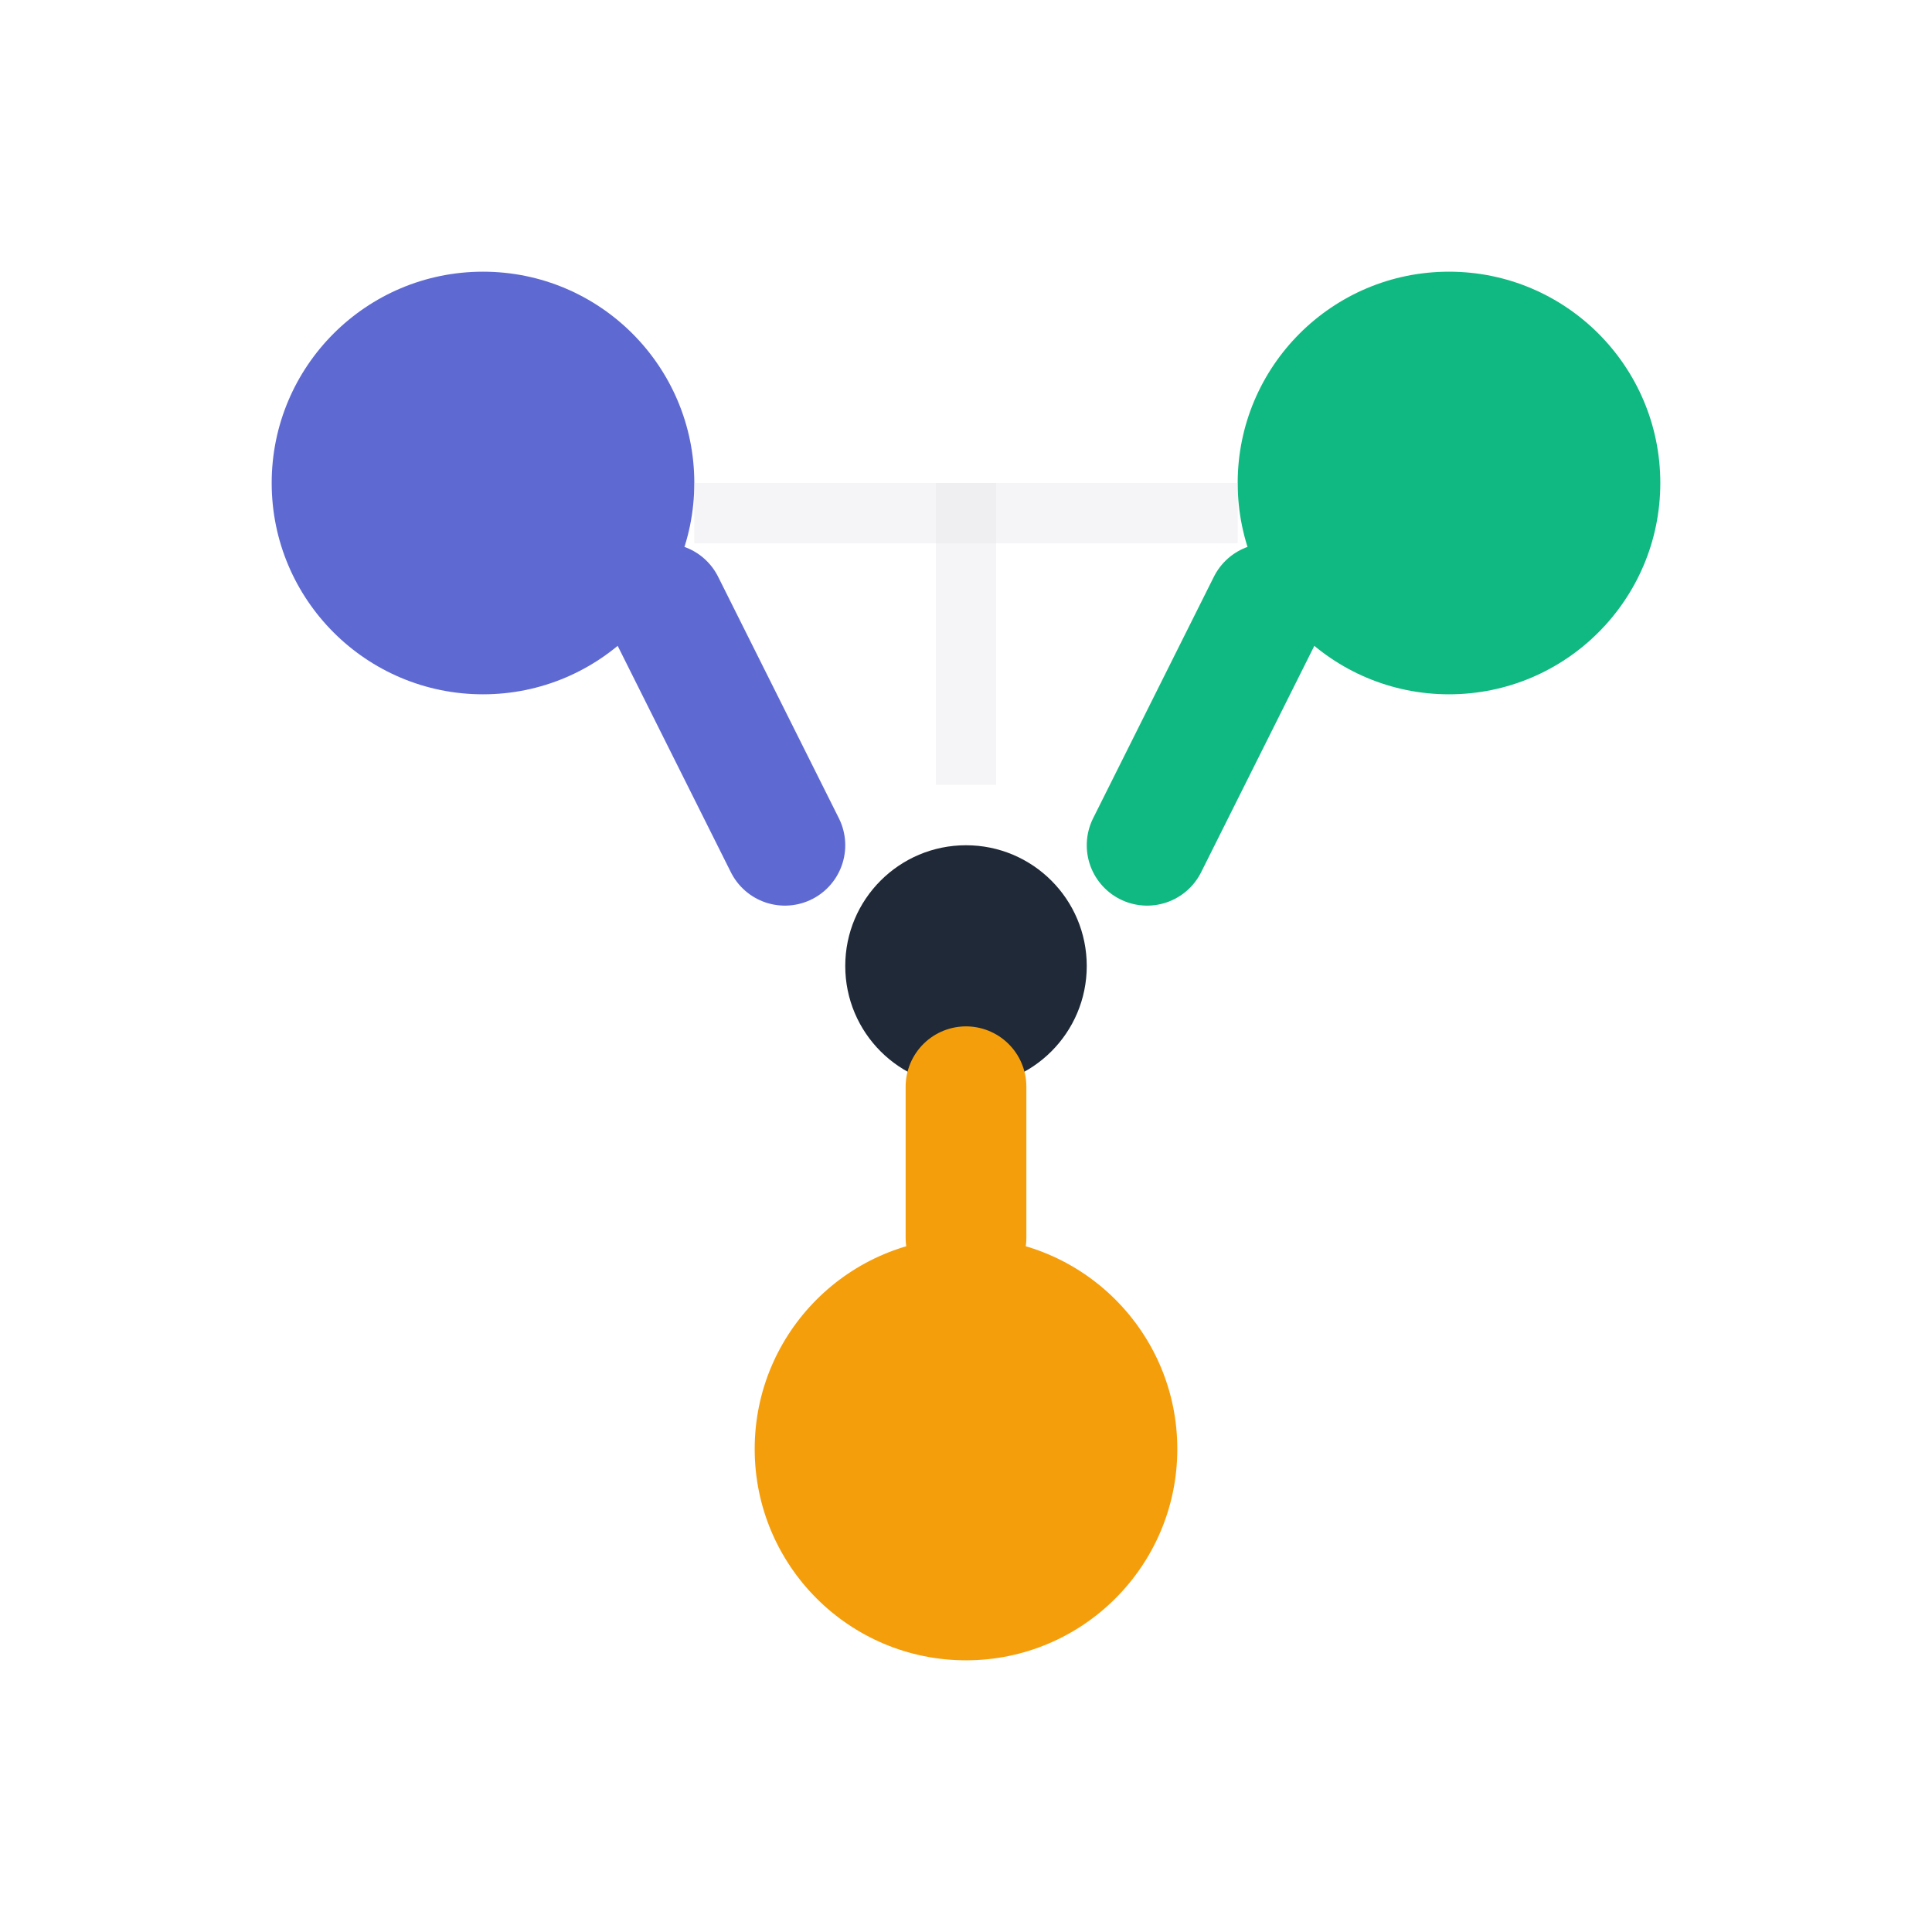
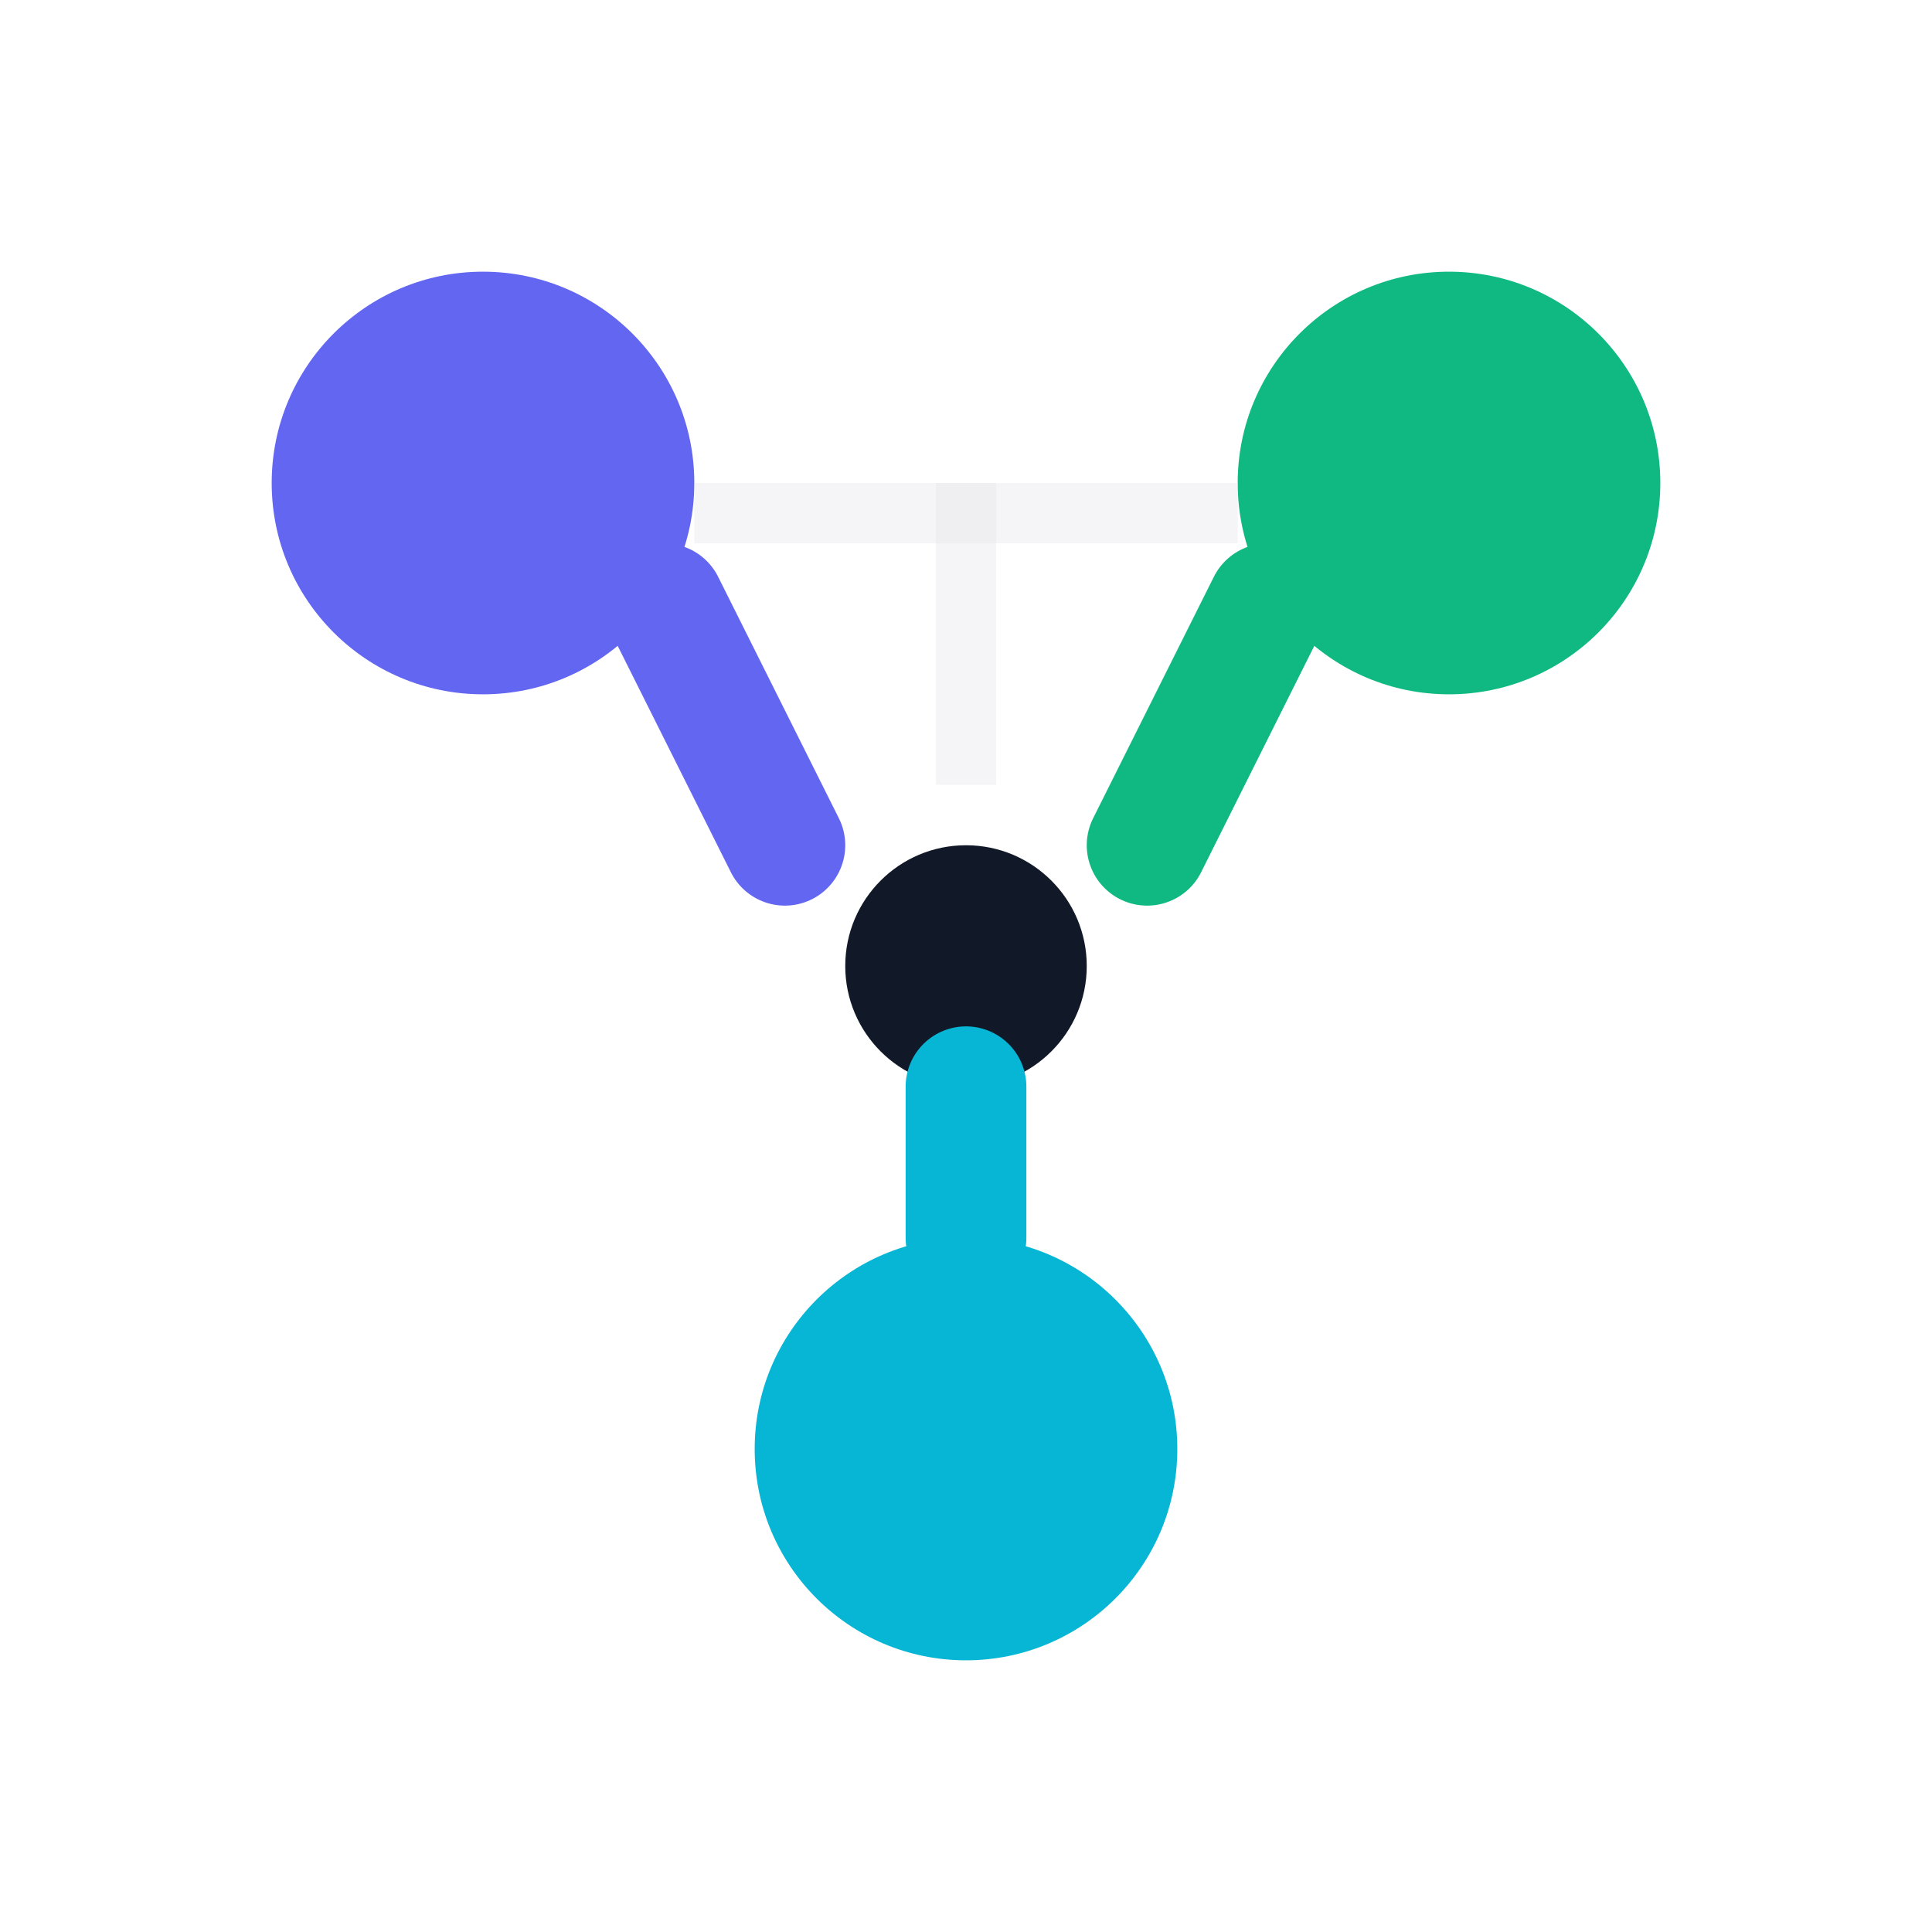
<svg xmlns="http://www.w3.org/2000/svg" width="32" height="32" viewBox="0 0 32 32" fill="none">
-   <circle cx="8" cy="8" r="3.5" fill="#5e6ad2" />
-   <circle cx="24" cy="8" r="3.5" fill="#10b981" />
-   <circle cx="16" cy="24" r="3.5" fill="#f59e0b" />
-   <circle cx="16" cy="16" r="2" fill="#1f2937" />
-   <path d="M11 10L13 14" stroke="#5e6ad2" stroke-width="2" stroke-linecap="round" />
-   <path d="M21 10L19 14" stroke="#10b981" stroke-width="2" stroke-linecap="round" />
-   <path d="M16 18L16 20.5" stroke="#f59e0b" stroke-width="2" stroke-linecap="round" />
-   <path d="M11.5 8.5L20.5 8.5" stroke="#e5e7eb" stroke-width="1" opacity="0.4" />
-   <path d="M16 13L16 8" stroke="#e5e7eb" stroke-width="1" opacity="0.4" />
+   <circle cx="8" cy="8" r="3.5" fill="#6366F1" />
+   <circle cx="24" cy="8" r="3.5" fill="#10B981" />
+   <circle cx="16" cy="24" r="3.5" fill="#06B6D4" />
+   <circle cx="16" cy="16" r="2" fill="#111827" />
+   <path d="M11 10L13 14" stroke="#6366F1" stroke-width="2" stroke-linecap="round" />
+   <path d="M21 10L19 14" stroke="#10B981" stroke-width="2" stroke-linecap="round" />
+   <path d="M16 18L16 20.5" stroke="#06B6D4" stroke-width="2" stroke-linecap="round" />
+   <path d="M11.5 8.5L20.5 8.5" stroke="#E5E7EB" stroke-width="1" opacity="0.4" />
+   <path d="M16 13L16 8" stroke="#E5E7EB" stroke-width="1" opacity="0.4" />
</svg>
